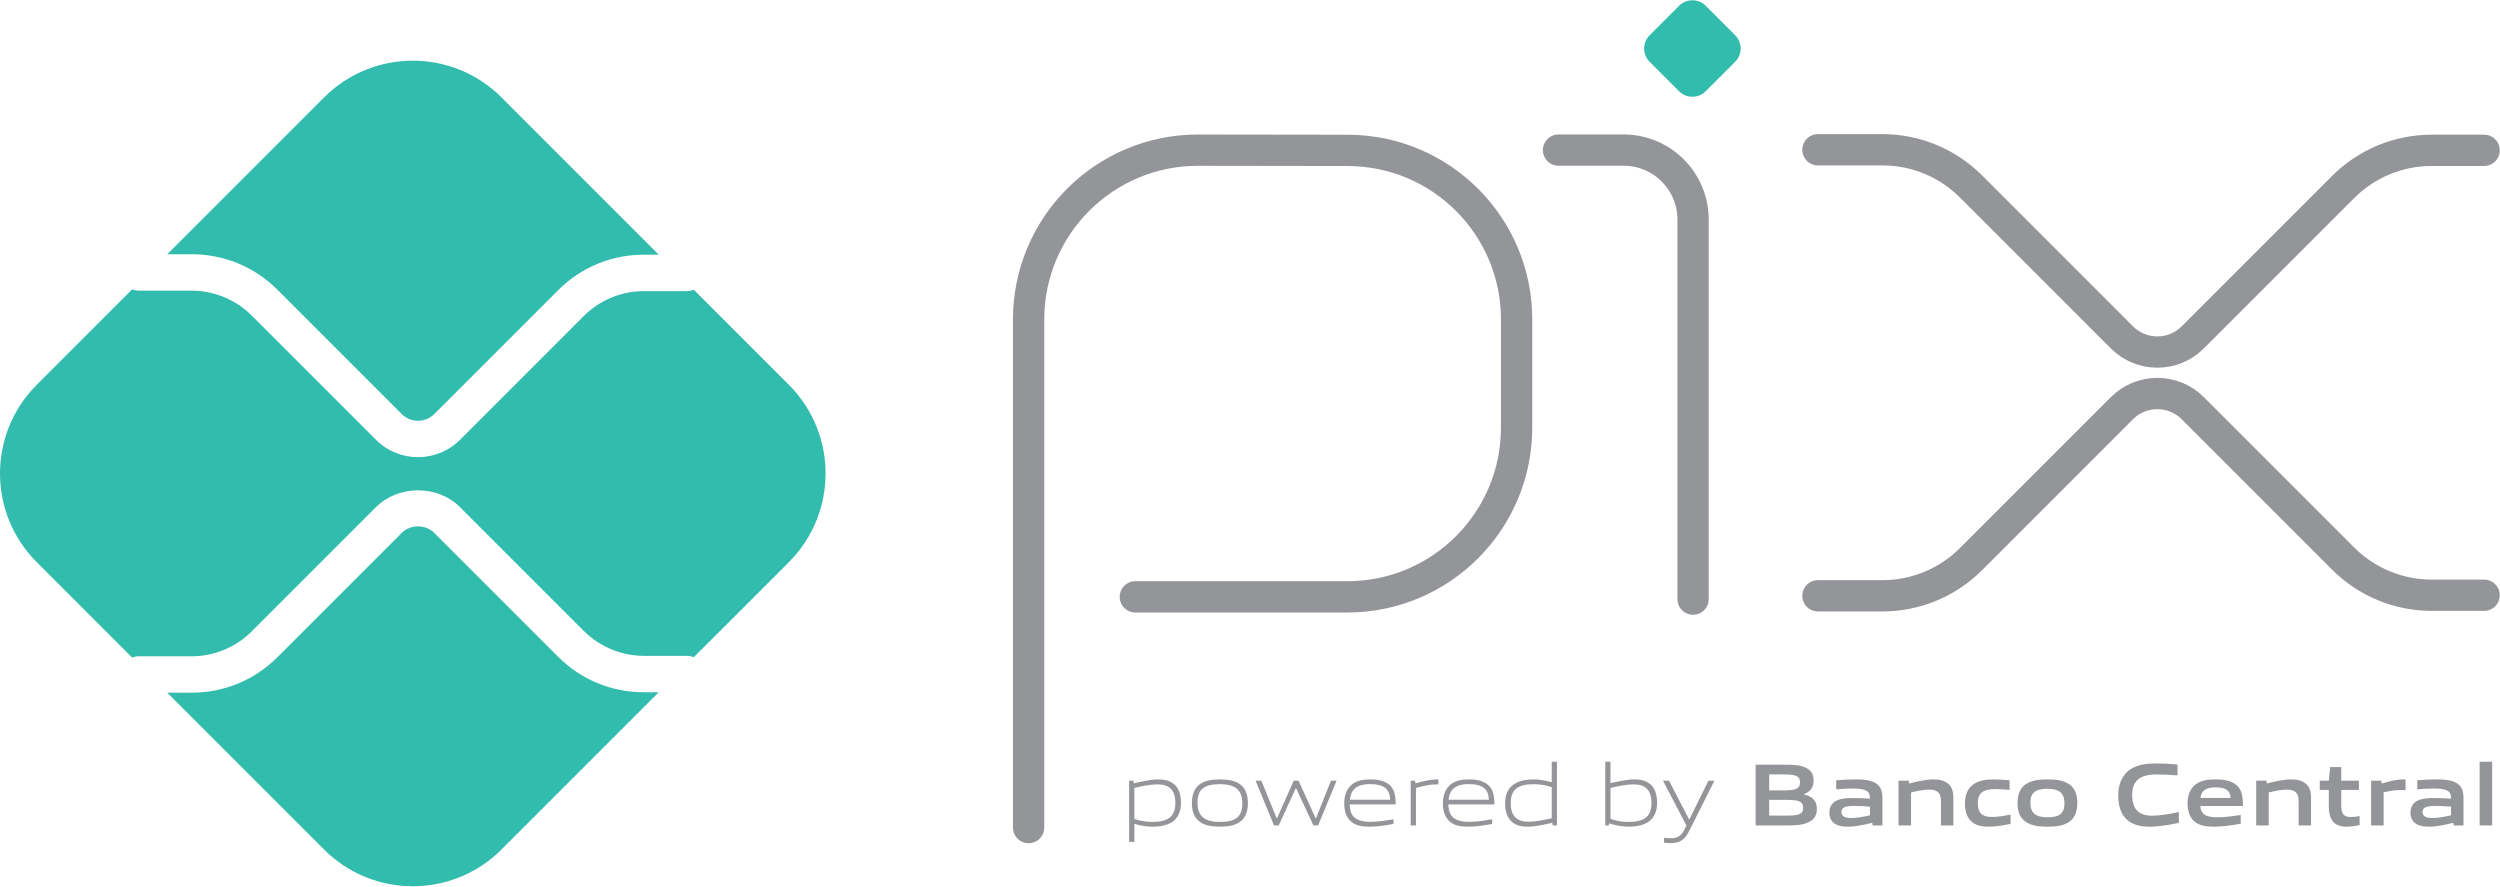
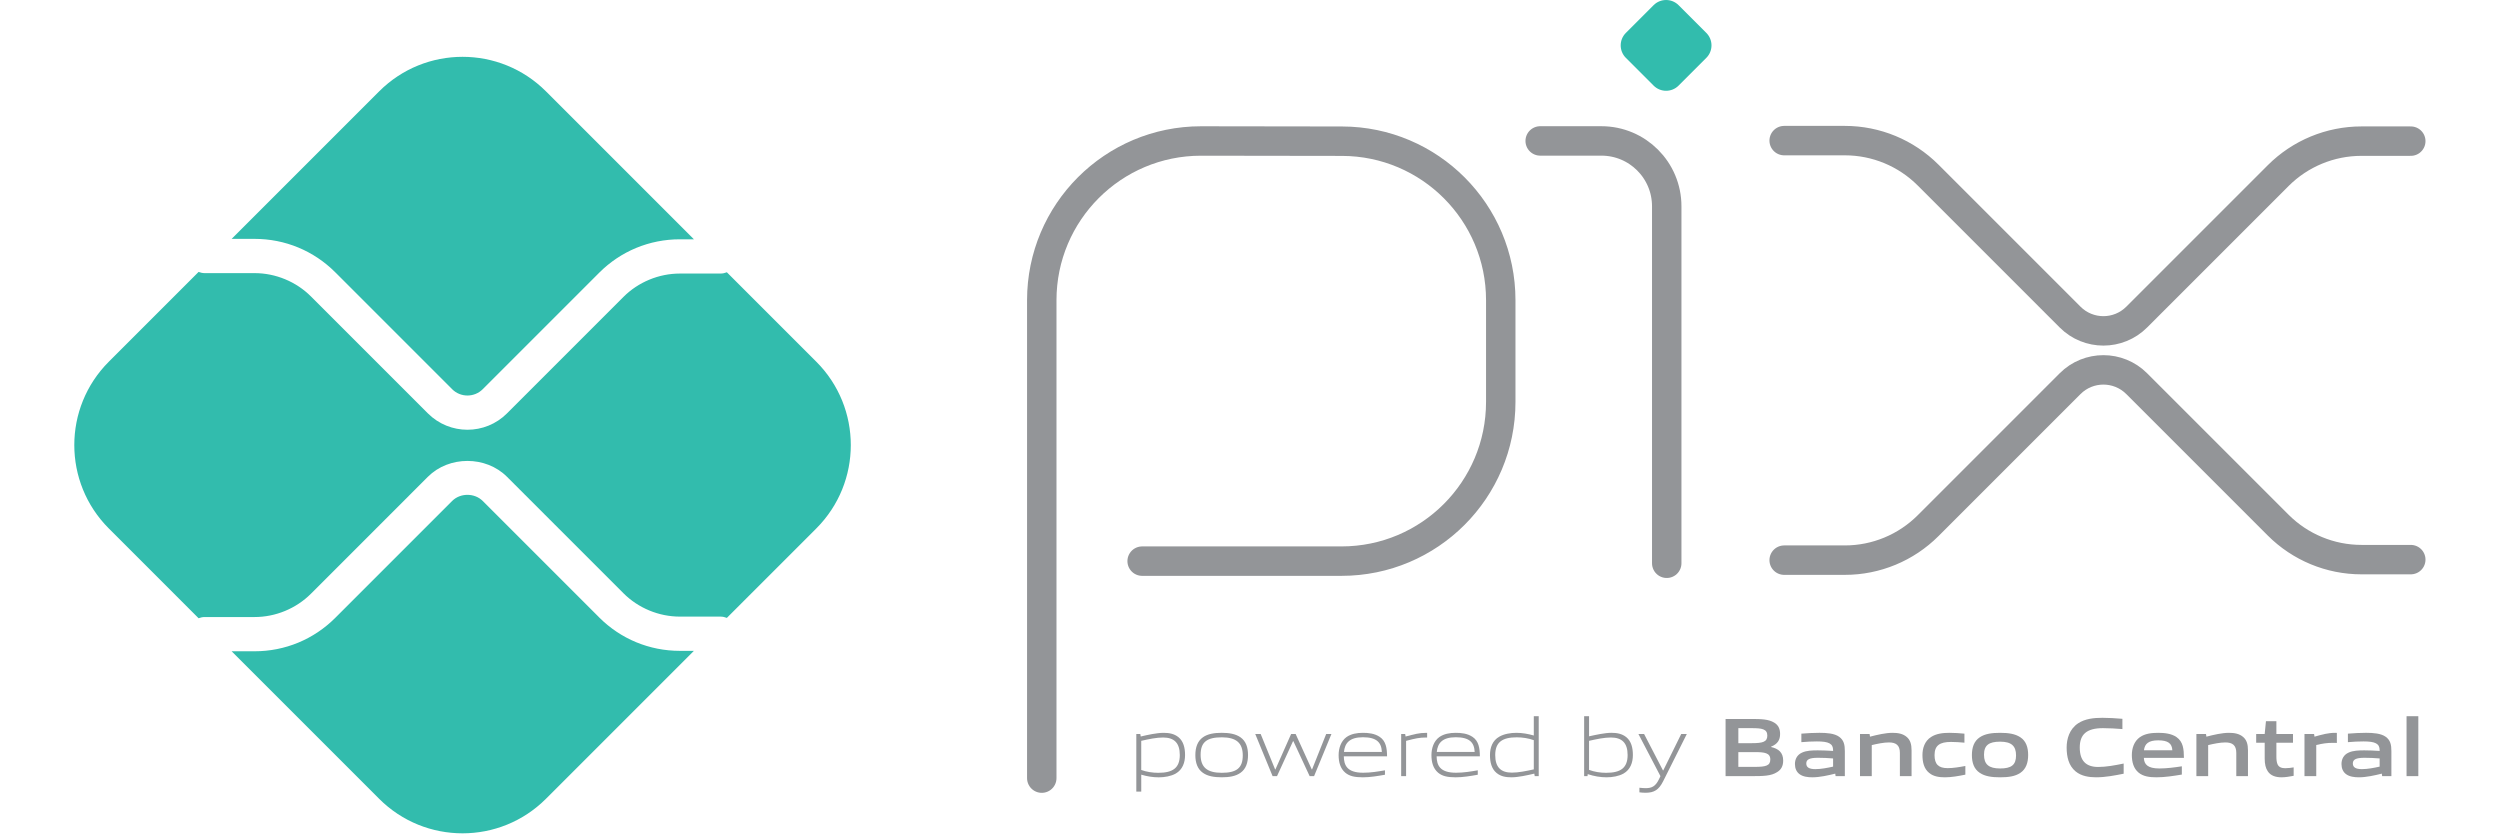
- <svg xmlns="http://www.w3.org/2000/svg" id="svg859" version="1.1" viewBox="0 0 237.765 84.263" height="20" width="56.4">
+ <svg xmlns="http://www.w3.org/2000/svg" id="svg859" version="1.1" viewBox="0 0 237.765 84.263" width="120" height="40" preserveAspectRatio="xMidYMid meet">
  <defs id="defs853">
    <clipPath clipPathUnits="userSpaceOnUse" id="clipPath1420">
      <path d="M 0,1080 H 1920 V 0 H 0 Z" id="path1418" />
    </clipPath>
    <clipPath clipPathUnits="userSpaceOnUse" id="clipPath1428">
      <path d="M 2.312,1078.65 H 1921.71 V 0.355 H 2.312 Z" id="path1426" />
    </clipPath>
    <radialGradient fx="0" fy="0" cx="0" cy="0" r="1" gradientUnits="userSpaceOnUse" gradientTransform="matrix(2279.446,0,0,1280.542,962.0127,539.5037)" spreadMethod="pad" id="radialGradient1438">
      <stop style="stop-opacity:1;stop-color:#ffffff" offset="0" id="stop1434" />
      <stop style="stop-opacity:1;stop-color:#000000" offset="1" id="stop1436" />
    </radialGradient>
    <clipPath clipPathUnits="userSpaceOnUse" id="clipPath1460">
      <path d="M 1.52588e-5,1083.19 H 1921.71 V -3.057 H 1.52588e-5 Z" id="path1458" />
    </clipPath>
    <radialGradient fx="0" fy="0" cx="0" cy="0" r="1" gradientUnits="userSpaceOnUse" gradientTransform="matrix(2282.192,0,0,1289.978,960.8566,540.0655)" spreadMethod="pad" id="radialGradient1470">
      <stop style="stop-opacity:1;stop-color:#ffffff" offset="0" id="stop1466" />
      <stop style="stop-opacity:1;stop-color:#000000" offset="1" id="stop1468" />
    </radialGradient>
    <clipPath clipPathUnits="userSpaceOnUse" id="clipPath1492">
      <path d="M 11.783,1078.21 H 1910.67 V 42.022 H 11.783 Z" id="path1490" />
    </clipPath>
    <clipPath clipPathUnits="userSpaceOnUse" id="clipPath1496">
      <path d="M 11.783,1017.59 H 1879.91 V 42.022 H 11.783 Z" id="path1494" />
    </clipPath>
    <clipPath clipPathUnits="userSpaceOnUse" id="clipPath1500">
      <path d="M 121.596,1078.21 H 1910.67 V 117.8 H 121.596 Z" id="path1498" />
    </clipPath>
    <clipPath clipPathUnits="userSpaceOnUse" id="clipPath2268">
      <path d="M 0,1080 H 1920 V 0 H 0 Z" id="path2266" />
    </clipPath>
    <clipPath clipPathUnits="userSpaceOnUse" id="clipPath2280">
      <path d="m 1609.83,82.259 h 26.48 V 63.583 h -26.48 z" id="path2278" />
    </clipPath>
    <clipPath clipPathUnits="userSpaceOnUse" id="clipPath2296">
      <path d="m 1600.18,103.19 h 22.86 V 76.768 h -22.86 z" id="path2294" />
    </clipPath>
    <clipPath clipPathUnits="userSpaceOnUse" id="clipPath2312">
      <path d="m 1618.19,89.932 h 22.12 V 63.646 h -22.12 z" id="path2310" />
    </clipPath>
    <clipPath clipPathUnits="userSpaceOnUse" id="clipPath2328">
      <path d="m 1604.2,103.117 h 26.46 V 84.441 h -26.46 z" id="path2326" />
    </clipPath>
    <clipPath clipPathUnits="userSpaceOnUse" id="clipPath2474">
      <path d="M 0,1080 H 1920 V 0 H 0 Z" id="path2472" />
    </clipPath>
    <clipPath clipPathUnits="userSpaceOnUse" id="clipPath2482">
      <path d="M 1258.575,-1094.026 926.826,-9.01 H 0 v -1085.016 z" id="path2480" />
    </clipPath>
    <clipPath clipPathUnits="userSpaceOnUse" id="clipPath2490">
      <path d="M -307.943,-1106.382 H 1369.67 V 12.027 H -307.943 Z" id="path2488" />
    </clipPath>
  </defs>
  <g transform="translate(-535.594,-20.80882)" id="layer1">
    <path d="m 633.421,99.489 v -48.324 c 0,-8.892 7.208,-16.1 16.099,-16.1 l 14.268,0.021 c 8.866,0.018 16.044,7.21 16.044,16.076 v 10.286 c 0,8.892 -7.208,16.1 -16.1,16.1 h -20.162" style="fill:none;stroke:#939598;stroke-width:2.976;stroke-linecap:round;stroke-linejoin:round;stroke-miterlimit:10;stroke-dasharray:none;stroke-opacity:1" id="path2356" />
    <path d="m 683.819,35.059 h 6.189 c 3.649,0 6.607,2.958 6.607,6.607 v 36.098" style="fill:none;stroke:#939598;stroke-width:2.976;stroke-linecap:round;stroke-linejoin:round;stroke-miterlimit:10;stroke-dasharray:none;stroke-opacity:1" id="path2360" />
    <path d="m 695.289,29.466 -2.807,-2.807 c -0.697,-0.696 -0.697,-1.826 0,-2.522 l 2.805,-2.805 c 0.698,-0.697 1.828,-0.697 2.526,0 l 2.805,2.805 c 0.697,0.696 0.697,1.826 0,2.522 l -2.807,2.807 c -0.696,0.696 -1.825,0.696 -2.522,0" style="fill:#32bcad;fill-opacity:1;fill-rule:nonzero;stroke:none;stroke-width:0.353" id="path2364" />
    <path d="m 708.489,35.027 h 6.138 c 3.158,0 6.186,1.254 8.418,3.487 l 14.357,14.357 c 1.859,1.86 4.875,1.86 6.735,0 l 14.304,-14.304 c 2.233,-2.232 5.261,-3.487 8.418,-3.487 h 4.99" style="fill:none;stroke:#939598;stroke-width:2.976;stroke-linecap:round;stroke-linejoin:round;stroke-miterlimit:10;stroke-dasharray:none;stroke-opacity:1" id="path2368" />
    <path d="m 708.489,77.448 h 6.138 c 3.158,0 6.186,-1.254 8.418,-3.487 l 14.357,-14.357 c 1.859,-1.86 4.875,-1.86 6.735,0 l 14.304,14.304 c 2.233,2.232 5.261,3.487 8.418,3.487 h 4.99" style="fill:none;stroke:#939598;stroke-width:2.976;stroke-linecap:round;stroke-linejoin:round;stroke-miterlimit:10;stroke-dasharray:none;stroke-opacity:1" id="path2372" />
    <path d="m 596.827,86.62 c -3.08,0 -5.978,-1.199 -8.156,-3.377 l -11.777,-11.777 c -0.827,-0.829 -2.268,-0.827 -3.095,0 l -11.82,11.82 c -2.178,2.177 -5.076,3.377 -8.156,3.377 h -2.321 l 14.916,14.915 c 4.658,4.658 12.211,4.658 16.869,0 l 14.958,-14.958 z" style="fill:#32bcad;fill-opacity:1;fill-rule:nonzero;stroke:none;stroke-width:0.353" id="path2376" />
    <path d="m 553.824,44.963 c 3.08,0 5.978,1.199 8.156,3.377 l 11.82,11.822 c 0.851,0.852 2.241,0.855 3.095,-10e-4 l 11.777,-11.778 c 2.178,-2.177 5.076,-3.377 8.156,-3.377 h 1.419 l -14.958,-14.958 c -4.659,-4.658 -12.211,-4.658 -16.869,0 l -14.915,14.915 z" style="fill:#32bcad;fill-opacity:1;fill-rule:nonzero;stroke:none;stroke-width:0.353" id="path2380" />
    <path d="m 610.618,57.379 -9.039,-9.039 c -0.199,0.08 -0.415,0.129 -0.642,0.129 h -4.11 c -2.125,0 -4.205,0.862 -5.706,2.364 l -11.776,11.777 c -1.102,1.102 -2.55,1.653 -3.997,1.653 -1.448,0 -2.895,-0.551 -3.997,-1.652 l -11.821,-11.821 c -1.501,-1.503 -3.581,-2.364 -5.706,-2.364 h -5.054 c -0.216,0 -0.417,-0.051 -0.607,-0.122 l -9.075,9.075 c -4.658,4.658 -4.658,12.211 0,16.869 l 9.075,9.075 c 0.191,-0.072 0.392,-0.122 0.607,-0.122 h 5.054 c 2.125,0 4.205,-0.861 5.706,-2.364 l 11.82,-11.82 c 2.136,-2.135 5.861,-2.135 7.995,0.001 l 11.776,11.776 c 1.501,1.502 3.581,2.364 5.706,2.364 h 4.11 c 0.228,0 0.443,0.05 0.642,0.129 l 9.039,-9.039 c 4.658,-4.658 4.658,-12.211 0,-16.869" style="fill:#32bcad;fill-opacity:1;fill-rule:nonzero;stroke:none;stroke-width:0.353" id="path2384" />
    <path d="m 645.691,95.381 c -0.667,0 -1.444,0.161 -2.212,0.338 v 2.945 c 0.532,0.194 1.139,0.288 1.722,0.288 1.477,0 2.177,-0.498 2.177,-1.799 0,-1.223 -0.574,-1.771 -1.687,-1.771 m -2.71,5.469 v -5.824 h 0.405 l 0.042,0.254 c 0.683,-0.161 1.628,-0.371 2.304,-0.371 0.549,0 1.072,0.084 1.511,0.439 0.507,0.414 0.667,1.08 0.667,1.806 0,0.761 -0.254,1.478 -0.945,1.874 -0.481,0.27 -1.131,0.38 -1.713,0.38 -0.599,0 -1.173,-0.093 -1.772,-0.27 v 1.713 z" style="fill:#939598;fill-opacity:1;fill-rule:nonzero;stroke:none;stroke-width:0.353" id="path2388" />
    <path d="m 651.618,95.364 c -1.477,0 -2.135,0.465 -2.135,1.764 0,1.257 0.65,1.823 2.135,1.823 1.468,0 2.127,-0.456 2.127,-1.756 0,-1.257 -0.649,-1.832 -2.127,-1.832 m 1.899,3.587 c -0.49,0.354 -1.148,0.455 -1.899,0.455 -0.768,0 -1.427,-0.11 -1.907,-0.455 -0.54,-0.38 -0.76,-1.005 -0.76,-1.789 0,-0.777 0.22,-1.409 0.76,-1.798 0.481,-0.345 1.139,-0.455 1.907,-0.455 0.759,0 1.409,0.11 1.899,0.455 0.549,0.389 0.76,1.021 0.76,1.789 0,0.786 -0.219,1.419 -0.76,1.798" style="fill:#939598;fill-opacity:1;fill-rule:nonzero;stroke:none;stroke-width:0.353" id="path2392" />
    <path d="m 660.508,99.289 -1.646,-3.536 h -0.034 l -1.62,3.536 h -0.447 l -1.755,-4.262 h 0.549 l 1.46,3.578 h 0.034 l 1.586,-3.578 h 0.456 l 1.629,3.578 h 0.034 l 1.426,-3.578 h 0.531 l -1.755,4.262 z" style="fill:#939598;fill-opacity:1;fill-rule:nonzero;stroke:none;stroke-width:0.353" id="path2396" />
    <path d="m 665.894,95.356 c -1.367,0 -1.831,0.607 -1.916,1.486 h 3.832 c -0.042,-0.97 -0.54,-1.486 -1.916,-1.486 m -0.017,4.051 c -0.819,0 -1.35,-0.118 -1.772,-0.473 -0.498,-0.43 -0.667,-1.054 -0.667,-1.772 0,-0.684 0.228,-1.409 0.794,-1.823 0.472,-0.329 1.055,-0.43 1.662,-0.43 0.549,0 1.182,0.059 1.705,0.414 0.616,0.413 0.735,1.139 0.735,1.966 h -4.372 c 0.017,0.877 0.304,1.655 1.958,1.655 0.785,0 1.519,-0.127 2.203,-0.245 v 0.447 c -0.709,0.127 -1.494,0.262 -2.245,0.262" style="fill:#939598;fill-opacity:1;fill-rule:nonzero;stroke:none;stroke-width:0.353" id="path2400" />
    <path d="m 669.762,99.289 v -4.262 h 0.405 l 0.043,0.254 c 0.903,-0.228 1.325,-0.371 2.118,-0.371 h 0.059 v 0.473 h -0.119 c -0.666,0 -1.071,0.092 -2.008,0.338 v 3.57 z" style="fill:#939598;fill-opacity:1;fill-rule:nonzero;stroke:none;stroke-width:0.353" id="path2404" />
    <path d="m 675.279,95.356 c -1.367,0 -1.831,0.607 -1.916,1.486 h 3.832 c -0.042,-0.97 -0.54,-1.486 -1.916,-1.486 m -0.017,4.051 c -0.819,0 -1.35,-0.118 -1.772,-0.473 -0.498,-0.43 -0.667,-1.054 -0.667,-1.772 0,-0.684 0.228,-1.409 0.794,-1.823 0.472,-0.329 1.055,-0.43 1.662,-0.43 0.549,0 1.182,0.059 1.705,0.414 0.616,0.413 0.735,1.139 0.735,1.966 h -4.372 c 0.017,0.877 0.304,1.655 1.958,1.655 0.785,0 1.519,-0.127 2.203,-0.245 v 0.447 c -0.709,0.127 -1.494,0.262 -2.245,0.262" style="fill:#939598;fill-opacity:1;fill-rule:nonzero;stroke:none;stroke-width:0.353" id="path2408" />
    <path d="m 683.173,95.652 c -0.532,-0.194 -1.139,-0.288 -1.722,-0.288 -1.477,0 -2.178,0.499 -2.178,1.798 0,1.232 0.574,1.772 1.688,1.772 0.667,0 1.444,-0.161 2.212,-0.329 z m 0.093,3.637 -0.042,-0.254 c -0.684,0.161 -1.629,0.372 -2.304,0.372 -0.548,0 -1.072,-0.076 -1.511,-0.439 -0.506,-0.414 -0.667,-1.081 -0.667,-1.806 0,-0.76 0.253,-1.477 0.945,-1.865 0.481,-0.278 1.131,-0.388 1.722,-0.388 0.591,0 1.165,0.102 1.764,0.27 v -1.949 h 0.498 v 6.059 z" style="fill:#939598;fill-opacity:1;fill-rule:nonzero;stroke:none;stroke-width:0.353" id="path2412" />
    <path d="m 690.972,95.381 c -0.667,0 -1.444,0.161 -2.212,0.338 v 2.937 c 0.54,0.202 1.139,0.296 1.722,0.296 1.477,0 2.177,-0.498 2.177,-1.799 0,-1.223 -0.574,-1.771 -1.687,-1.771 m 1.274,3.645 c -0.481,0.27 -1.131,0.38 -1.713,0.38 -0.633,0 -1.266,-0.11 -1.907,-0.321 l -0.025,0.203 h -0.338 v -6.06 h 0.498 v 2.033 c 0.684,-0.151 1.603,-0.354 2.253,-0.354 0.549,0 1.072,0.084 1.511,0.439 0.507,0.414 0.667,1.08 0.667,1.806 0,0.761 -0.254,1.478 -0.945,1.874" style="fill:#939598;fill-opacity:1;fill-rule:nonzero;stroke:none;stroke-width:0.353" id="path2416" />
    <path d="m 693.852,100.926 v -0.464 c 0.244,0.025 0.473,0.042 0.633,0.042 0.616,0 0.987,-0.178 1.333,-0.878 l 0.161,-0.337 -2.228,-4.262 h 0.574 l 1.907,3.679 h 0.034 l 1.814,-3.679 h 0.566 l -2.397,4.786 c -0.439,0.869 -0.912,1.156 -1.781,1.156 -0.194,0 -0.405,-0.017 -0.616,-0.042" style="fill:#939598;fill-opacity:1;fill-rule:nonzero;stroke:none;stroke-width:0.353" id="path2420" />
    <path d="m 705.509,96.858 h -1.654 v 1.494 h 1.662 c 1.139,0 1.57,-0.127 1.57,-0.751 0,-0.667 -0.591,-0.743 -1.578,-0.743 m -0.303,-2.422 h -1.35 v 1.519 h 1.359 c 1.123,0 1.57,-0.134 1.57,-0.768 0,-0.675 -0.565,-0.751 -1.578,-0.751 m 2.565,4.448 c -0.608,0.388 -1.342,0.405 -2.684,0.405 h -2.523 v -5.781 h 2.465 c 1.156,0 1.865,0.017 2.456,0.371 0.422,0.253 0.591,0.641 0.591,1.148 0,0.607 -0.253,1.013 -0.912,1.283 v 0.033 c 0.743,0.17 1.224,0.549 1.224,1.368 0,0.557 -0.202,0.92 -0.616,1.173" style="fill:#939598;fill-opacity:1;fill-rule:nonzero;stroke:none;stroke-width:0.353" id="path2424" />
    <path d="m 713.436,97.5 c -0.498,-0.043 -1.004,-0.067 -1.536,-0.067 -0.869,0 -1.174,0.177 -1.174,0.573 0,0.371 0.254,0.574 0.92,0.574 0.557,0 1.224,-0.126 1.79,-0.254 z m 0.253,1.789 -0.034,-0.253 c -0.726,0.178 -1.569,0.371 -2.312,0.371 -0.456,0 -0.945,-0.059 -1.292,-0.313 -0.32,-0.228 -0.472,-0.599 -0.472,-1.029 0,-0.482 0.211,-0.929 0.717,-1.156 0.447,-0.211 1.047,-0.228 1.596,-0.228 0.447,0 1.046,0.025 1.544,0.059 v -0.076 c 0,-0.666 -0.439,-0.886 -1.638,-0.886 -0.464,0 -1.03,0.025 -1.57,0.075 v -0.861 c 0.599,-0.05 1.275,-0.084 1.832,-0.084 0.742,0 1.511,0.059 1.983,0.397 0.489,0.346 0.582,0.828 0.582,1.46 v 2.524 z" style="fill:#939598;fill-opacity:1;fill-rule:nonzero;stroke:none;stroke-width:0.353" id="path2428" />
    <path d="m 720.19,99.289 v -2.355 c 0,-0.776 -0.396,-1.054 -1.106,-1.054 -0.523,0 -1.181,0.135 -1.738,0.27 v 3.139 h -1.19 v -4.262 h 0.97 l 0.042,0.27 c 0.751,-0.194 1.587,-0.388 2.279,-0.388 0.523,0 1.055,0.075 1.46,0.439 0.337,0.304 0.464,0.725 0.464,1.333 v 2.608 z" style="fill:#939598;fill-opacity:1;fill-rule:nonzero;stroke:none;stroke-width:0.353" id="path2432" />
    <path d="m 724.734,99.407 c -0.549,0 -1.148,-0.075 -1.587,-0.447 -0.523,-0.422 -0.675,-1.089 -0.675,-1.807 0,-0.675 0.219,-1.409 0.869,-1.822 0.532,-0.346 1.19,-0.422 1.874,-0.422 0.49,0 0.971,0.034 1.502,0.084 v 0.912 c -0.431,-0.041 -0.945,-0.075 -1.359,-0.075 -1.131,0 -1.663,0.355 -1.663,1.334 0,0.92 0.397,1.316 1.325,1.316 0.54,0 1.174,-0.101 1.79,-0.219 v 0.877 c -0.667,0.136 -1.393,0.27 -2.076,0.27" style="fill:#939598;fill-opacity:1;fill-rule:nonzero;stroke:none;stroke-width:0.353" id="path2436" />
    <path d="m 730.325,95.803 c -1.131,0 -1.629,0.355 -1.629,1.325 0,0.971 0.49,1.385 1.629,1.385 1.122,0 1.611,-0.347 1.611,-1.317 0,-0.971 -0.48,-1.393 -1.611,-1.393 m 2.042,3.157 c -0.523,0.354 -1.207,0.447 -2.042,0.447 -0.853,0 -1.536,-0.101 -2.051,-0.447 -0.591,-0.388 -0.802,-1.029 -0.802,-1.797 0,-0.769 0.211,-1.419 0.802,-1.807 0.515,-0.346 1.198,-0.447 2.051,-0.447 0.844,0 1.519,0.101 2.042,0.447 0.591,0.388 0.793,1.038 0.793,1.797 0,0.769 -0.211,1.419 -0.793,1.807" style="fill:#939598;fill-opacity:1;fill-rule:nonzero;stroke:none;stroke-width:0.353" id="path2440" />
    <path d="m 740.031,99.407 c -0.717,0 -1.493,-0.118 -2.076,-0.599 -0.692,-0.574 -0.903,-1.46 -0.903,-2.414 0,-0.852 0.27,-1.864 1.173,-2.455 0.7,-0.455 1.569,-0.549 2.447,-0.549 0.642,0 1.3,0.042 2.018,0.101 v 1.038 c -0.616,-0.051 -1.375,-0.093 -1.966,-0.093 -1.646,0 -2.346,0.625 -2.346,1.958 0,1.36 0.649,1.967 1.865,1.967 0.793,0 1.679,-0.161 2.574,-0.347 v 1.029 c -0.895,0.178 -1.832,0.363 -2.785,0.363" style="fill:#939598;fill-opacity:1;fill-rule:nonzero;stroke:none;stroke-width:0.353" id="path2444" />
    <path d="m 746.313,95.668 c -0.988,0 -1.368,0.355 -1.444,1.005 h 2.87 c -0.034,-0.692 -0.439,-1.005 -1.426,-1.005 m -0.178,3.739 c -0.7,0 -1.333,-0.084 -1.806,-0.473 -0.506,-0.421 -0.684,-1.054 -0.684,-1.781 0,-0.65 0.211,-1.375 0.802,-1.797 0.523,-0.371 1.19,-0.447 1.865,-0.447 0.607,0 1.325,0.067 1.848,0.43 0.684,0.481 0.743,1.224 0.751,2.102 h -4.051 c 0.025,0.65 0.371,1.072 1.57,1.072 0.743,0 1.57,-0.11 2.27,-0.219 v 0.835 c -0.819,0.135 -1.713,0.278 -2.566,0.278" style="fill:#939598;fill-opacity:1;fill-rule:nonzero;stroke:none;stroke-width:0.353" id="path2448" />
    <path d="m 754.206,99.289 v -2.355 c 0,-0.776 -0.396,-1.054 -1.106,-1.054 -0.523,0 -1.181,0.135 -1.738,0.27 v 3.139 h -1.19 v -4.262 h 0.97 l 0.042,0.27 c 0.751,-0.194 1.587,-0.388 2.279,-0.388 0.523,0 1.055,0.075 1.46,0.439 0.337,0.304 0.464,0.725 0.464,1.333 v 2.608 z" style="fill:#939598;fill-opacity:1;fill-rule:nonzero;stroke:none;stroke-width:0.353" id="path2452" />
    <path d="m 758.775,99.407 c -0.574,0 -1.097,-0.161 -1.384,-0.607 -0.211,-0.304 -0.313,-0.717 -0.313,-1.291 v -1.596 h -0.861 v -0.886 h 0.861 l 0.127,-1.292 h 1.055 v 1.292 h 1.679 v 0.886 h -1.679 v 1.368 c 0,0.329 0.025,0.607 0.118,0.81 0.127,0.287 0.405,0.396 0.776,0.396 0.278,0 0.616,-0.042 0.852,-0.084 v 0.852 c -0.388,0.077 -0.836,0.152 -1.232,0.152" style="fill:#939598;fill-opacity:1;fill-rule:nonzero;stroke:none;stroke-width:0.353" id="path2456" />
    <path d="m 761.101,99.289 v -4.262 h 0.971 l 0.042,0.27 c 0.785,-0.219 1.367,-0.388 2.11,-0.388 0.034,0 0.084,0 0.151,0.008 v 1.013 c -0.135,-0.008 -0.295,-0.008 -0.413,-0.008 -0.582,0 -1.021,0.067 -1.671,0.219 v 3.147 z" style="fill:#939598;fill-opacity:1;fill-rule:nonzero;stroke:none;stroke-width:0.353" id="path2460" />
    <path d="m 768.701,97.5 c -0.498,-0.043 -1.004,-0.067 -1.536,-0.067 -0.869,0 -1.174,0.177 -1.174,0.573 0,0.371 0.254,0.574 0.92,0.574 0.557,0 1.224,-0.126 1.79,-0.254 z m 0.253,1.789 -0.034,-0.253 c -0.726,0.178 -1.57,0.371 -2.313,0.371 -0.456,0 -0.945,-0.059 -1.292,-0.313 -0.32,-0.228 -0.472,-0.599 -0.472,-1.029 0,-0.482 0.211,-0.929 0.718,-1.156 0.447,-0.211 1.046,-0.228 1.595,-0.228 0.447,0 1.046,0.025 1.544,0.059 v -0.076 c 0,-0.666 -0.439,-0.886 -1.638,-0.886 -0.464,0 -1.03,0.025 -1.57,0.075 v -0.861 c 0.599,-0.05 1.275,-0.084 1.832,-0.084 0.742,0 1.511,0.059 1.983,0.397 0.489,0.346 0.582,0.828 0.582,1.46 v 2.524 z" style="fill:#939598;fill-opacity:1;fill-rule:nonzero;stroke:none;stroke-width:0.353" id="path2464" />
    <path id="path2466" style="fill:#939598;fill-opacity:1;fill-rule:nonzero;stroke:none;stroke-width:0.353" d="m 771.422,93.229 h 1.19 v 6.059 h -1.19 z" />
  </g>
</svg>
